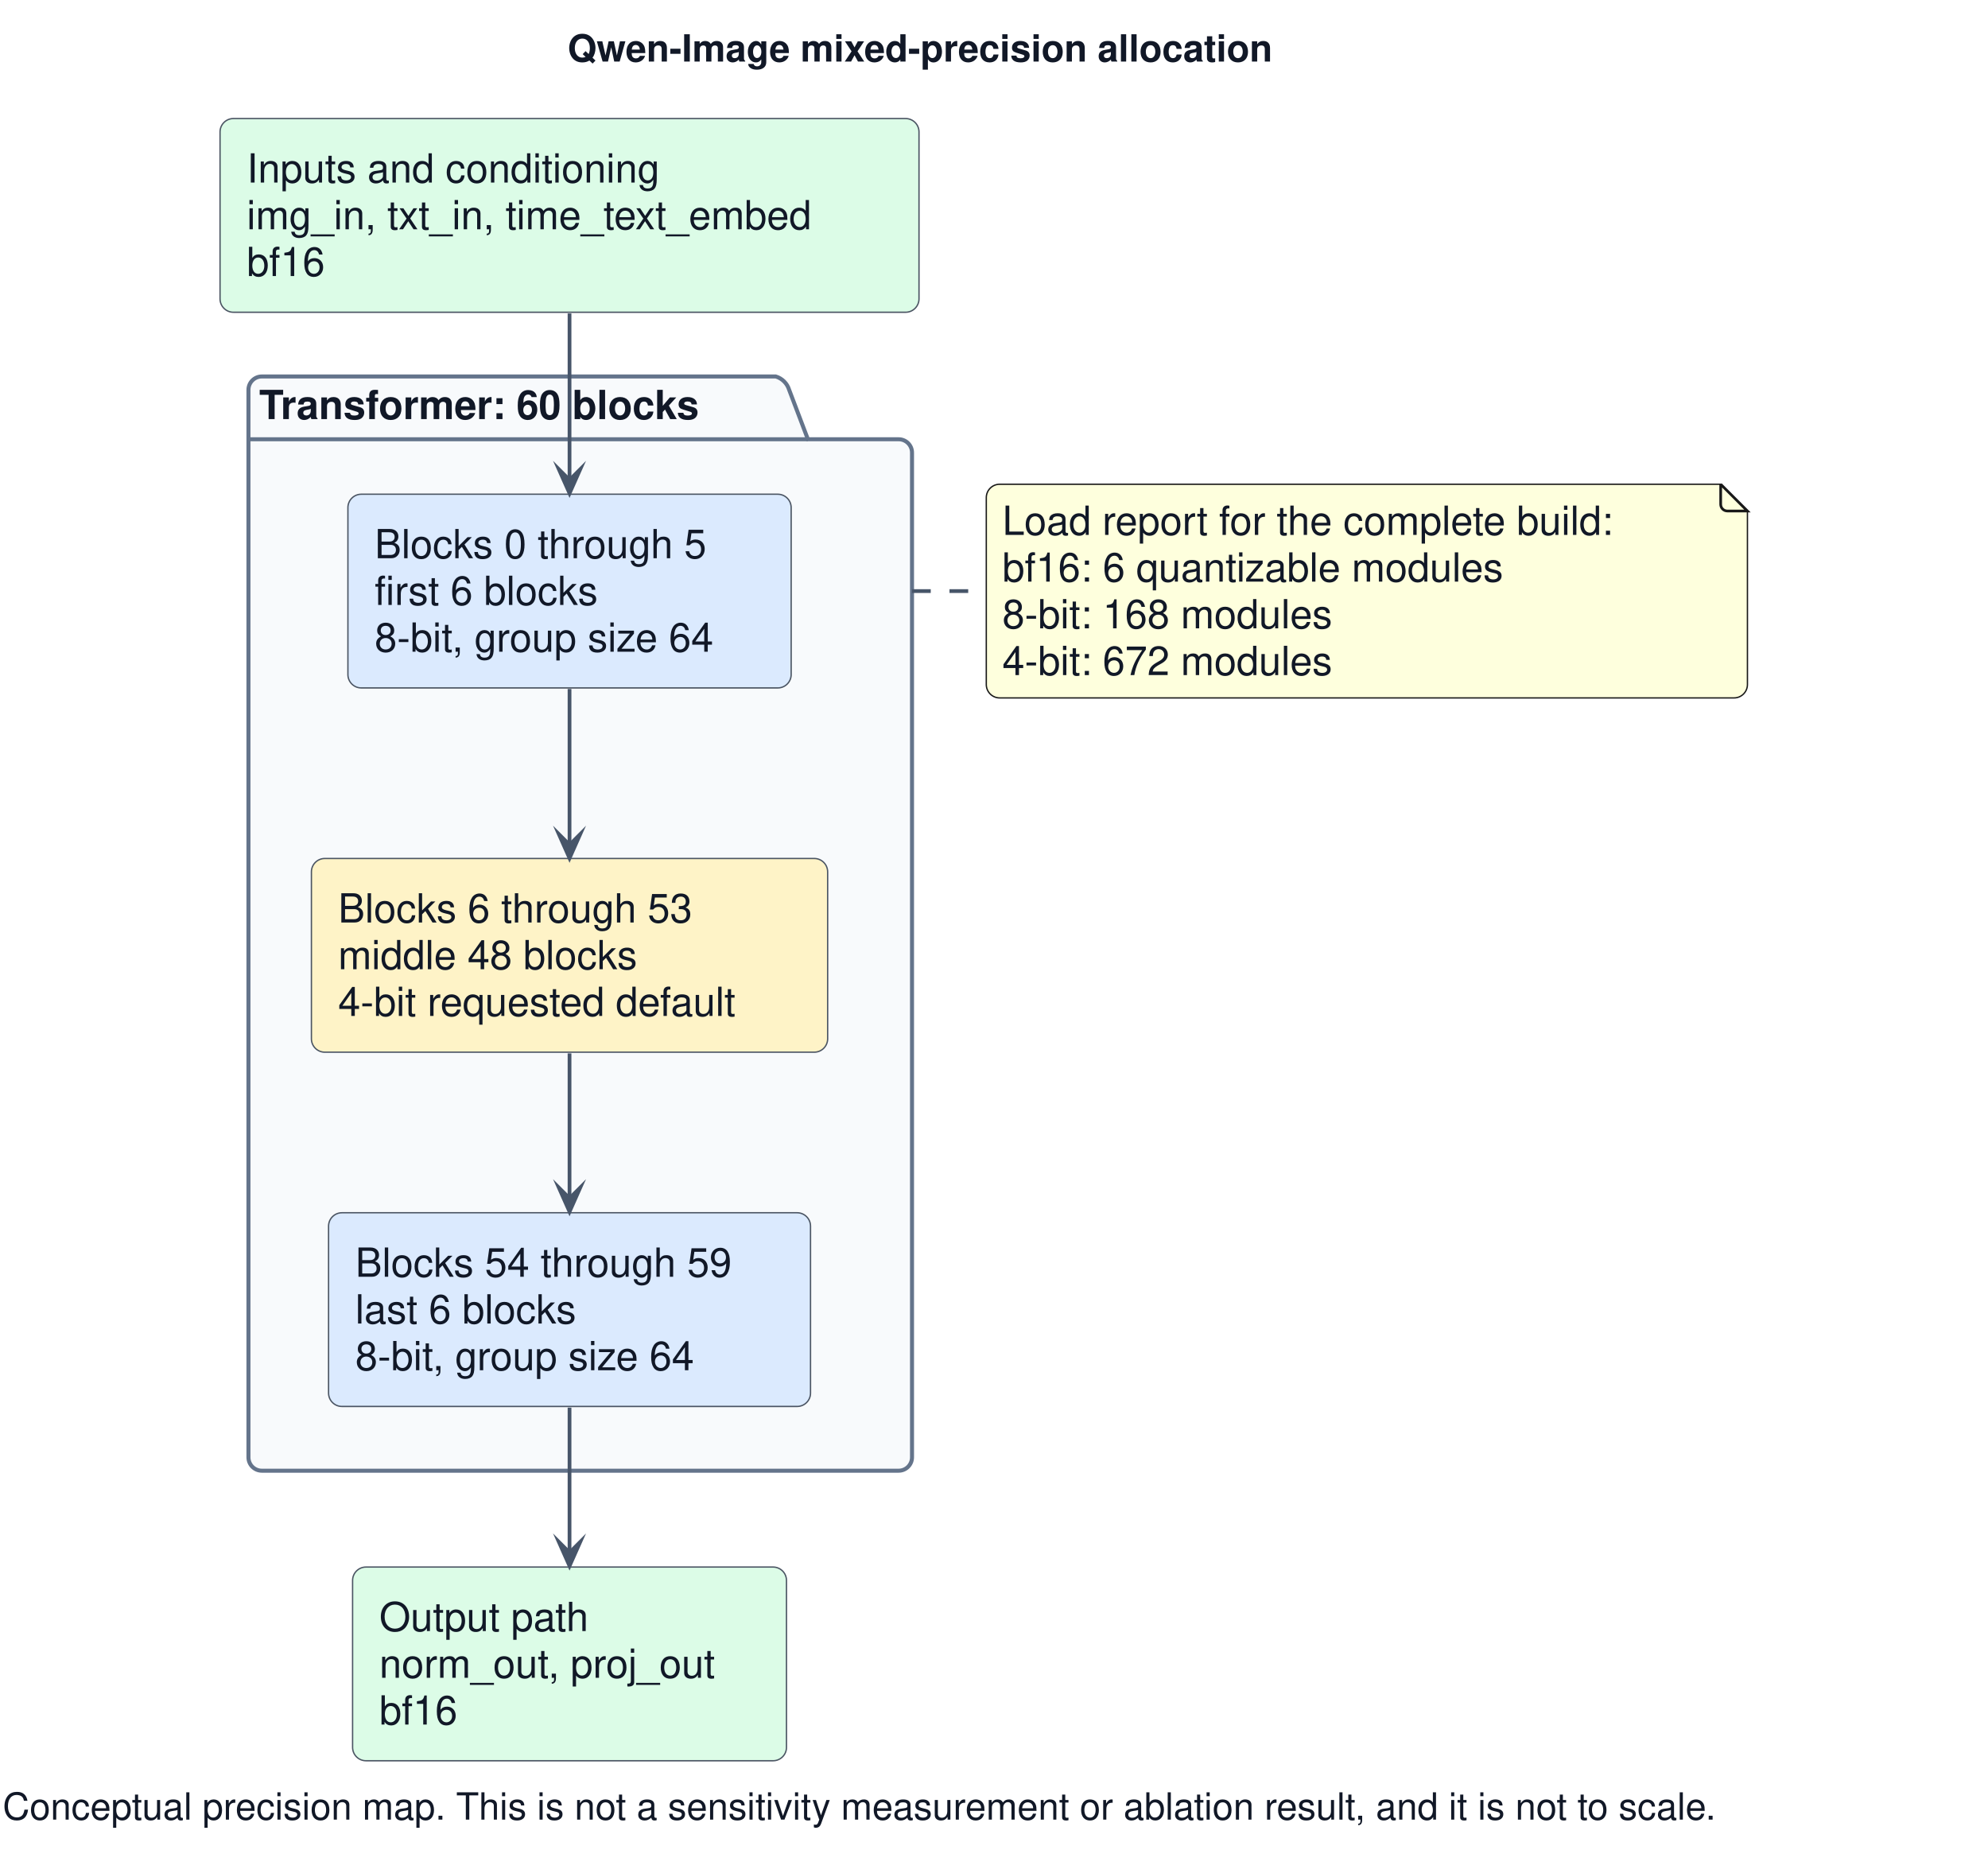
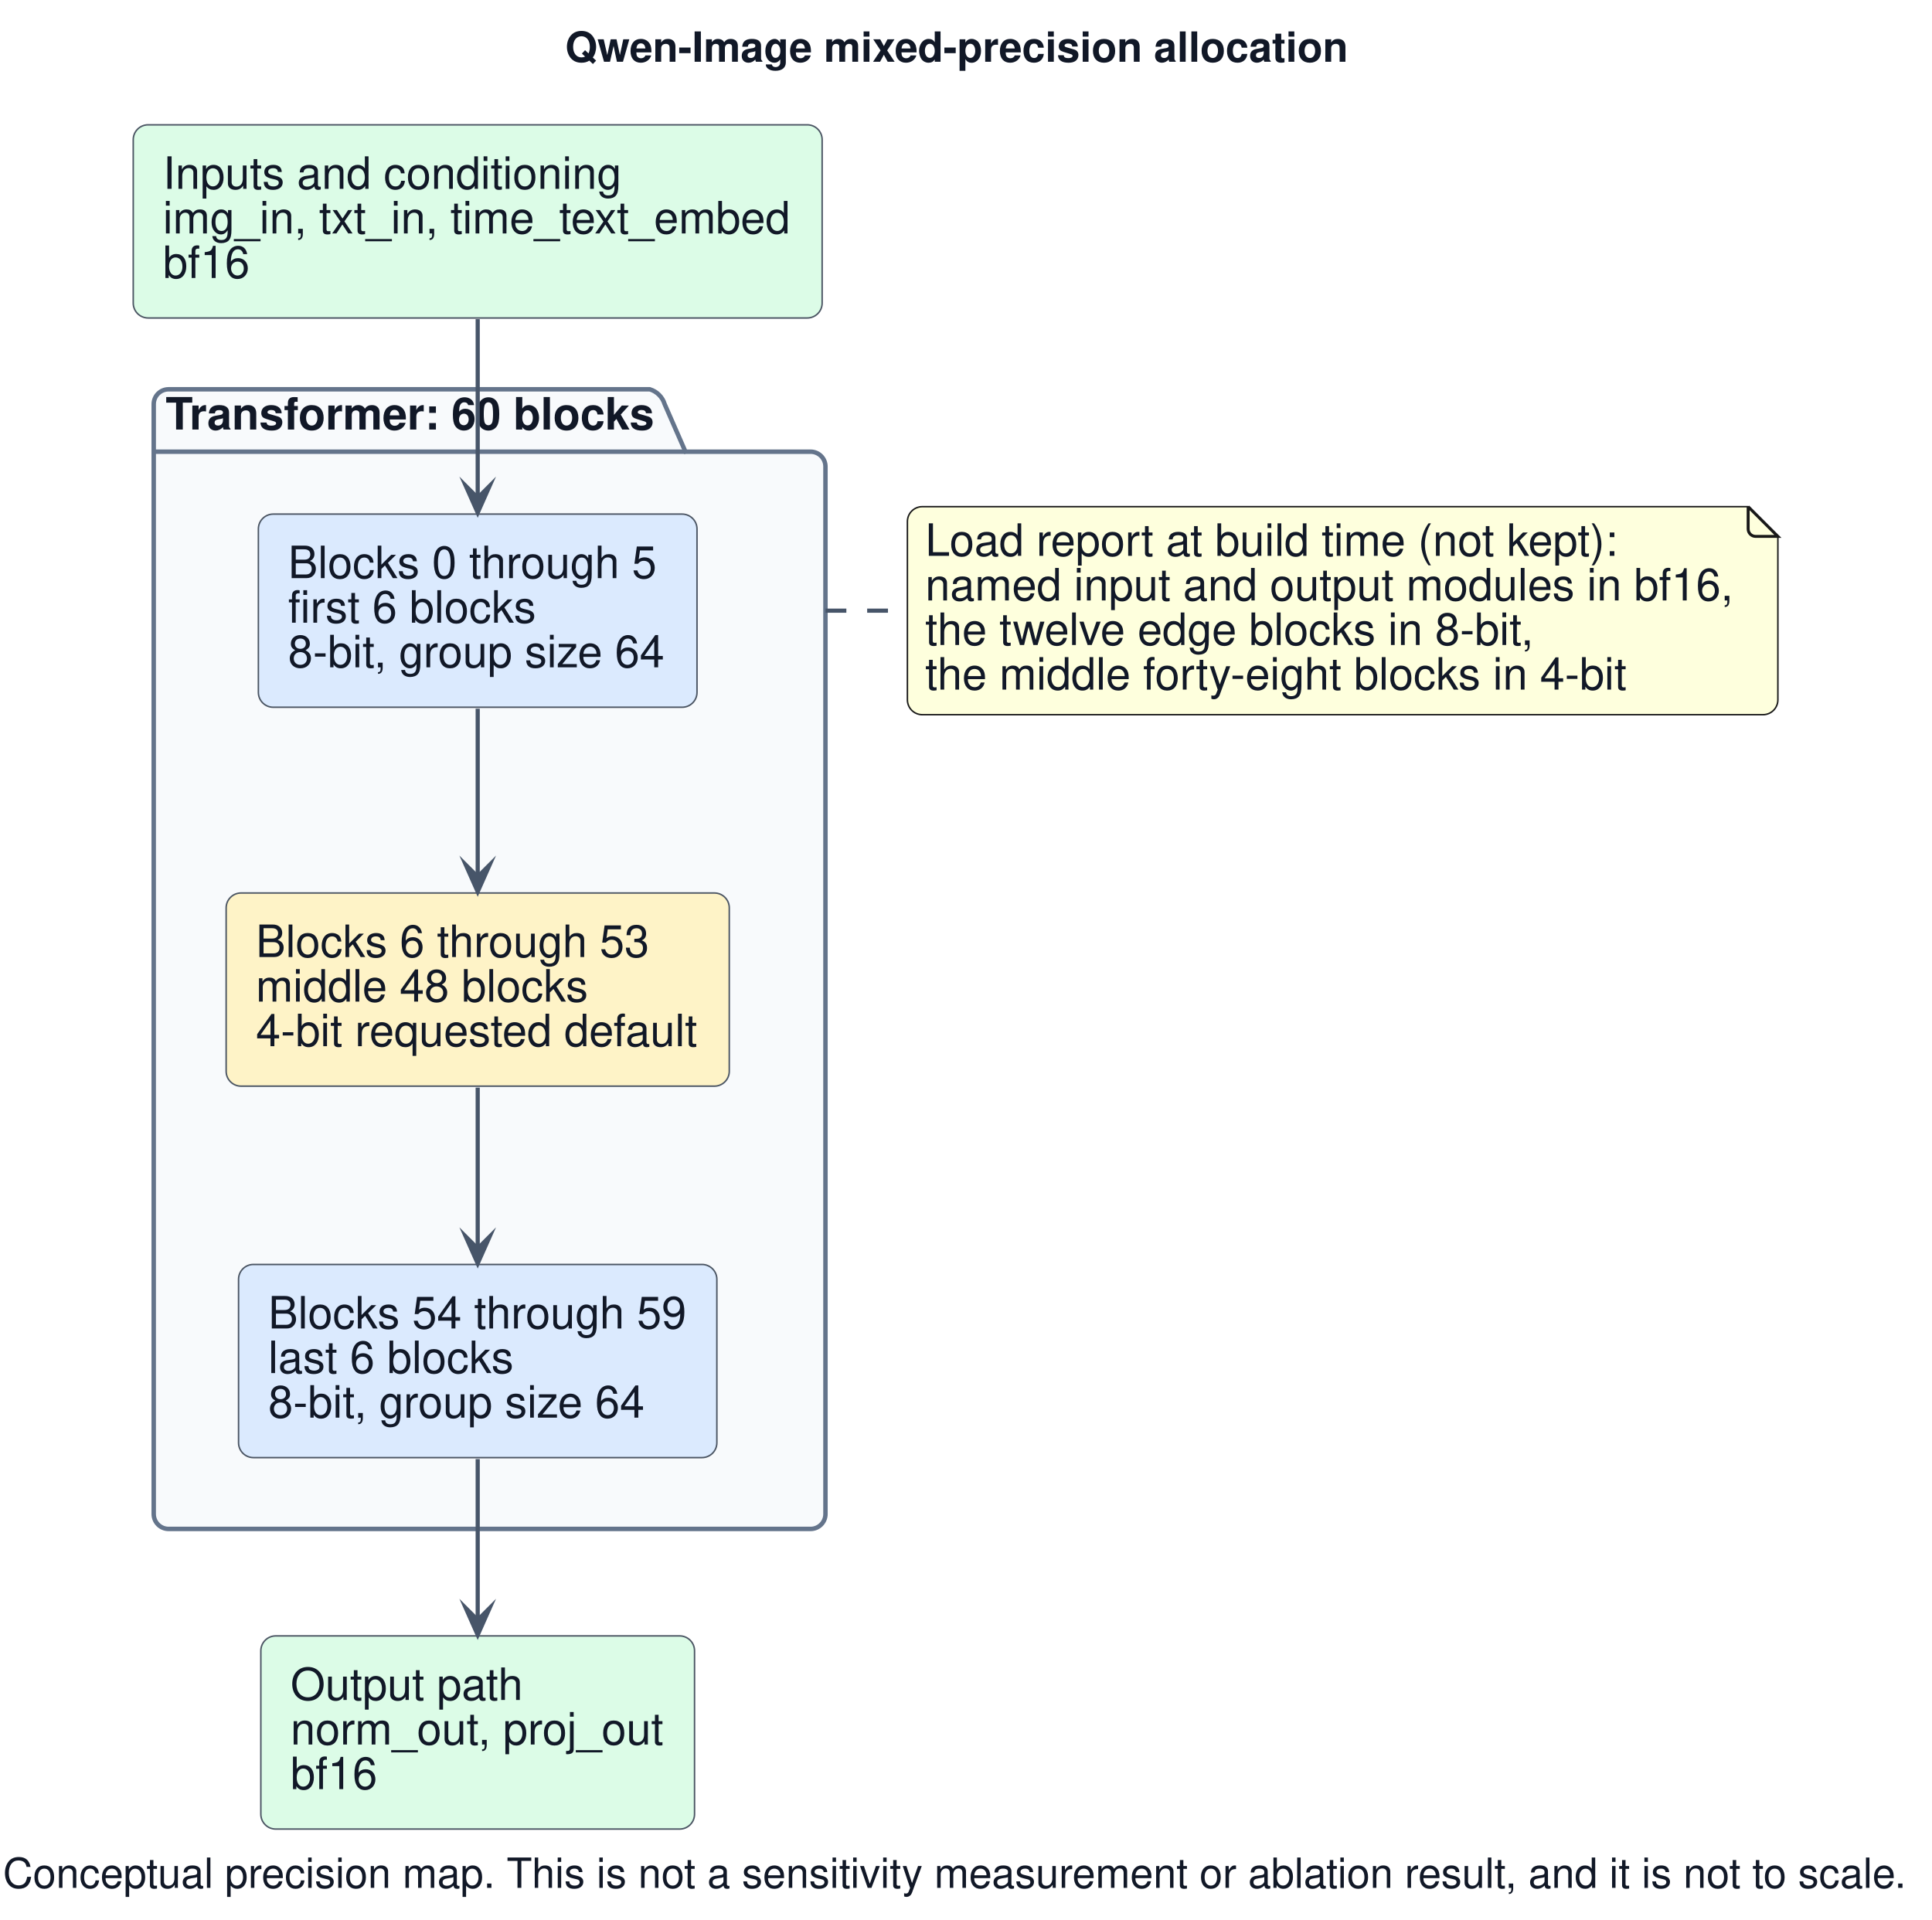
- <svg xmlns="http://www.w3.org/2000/svg" contentStyleType="text/css" data-diagram-type="DESCRIPTION" height="691px" preserveAspectRatio="none" style="width:743px;height:691px;background:#FFFFFF;" version="1.1" viewBox="0 0 743 691" width="743px" zoomAndPan="magnify">
+ <svg xmlns="http://www.w3.org/2000/svg" contentStyleType="text/css" data-diagram-type="DESCRIPTION" height="646px" preserveAspectRatio="none" style="width:650px;height:646px;background:#FFFFFF;" version="1.1" viewBox="0 0 650 646" width="650px" zoomAndPan="magnify">
  <defs />
  <g>
    <g class="title" data-source-line="1">
-       <text fill="#111827" font-family="Helvetica" font-size="14" font-weight="700" lengthAdjust="spacing" textLength="312.081" x="212.125" y="22.995">Qwen-Image mixed-precision allocation</text>
+       <text fill="#111827" font-family="Helvetica" font-size="14" font-weight="700" lengthAdjust="spacing" textLength="263.731" x="190.123" y="20.78">Qwen-Image mixed-precision allocation</text>
    </g>
    <g class="cluster" data-qualified-name="transformer" data-source-line="26" id="ent0002">
-       <path d="M97.858,140.677 L289.942,140.677 A7.5,7.5 0 0 1 294.942,145.677 L301.942,164.138 L335.858,164.138 A5,5 0 0 1 340.858,169.138 L340.858,544.557 A5,5 0 0 1 335.858,549.557 L97.858,549.557 A5,5 0 0 1 92.858,544.557 L92.858,145.677 A5,5 0 0 1 97.858,140.677" fill="#F8FAFC" style="stroke:#64748B;stroke-width:1.5;" />
-       <line style="stroke:#64748B;stroke-width:1.5;" x1="92.858" x2="301.942" y1="164.138" y2="164.138" />
-       <text fill="#111827" font-family="Helvetica" font-size="15" font-weight="700" lengthAdjust="spacing" textLength="196.084" x="96.858" y="156.6">Transformer: 60 blocks</text>
+       <path d="M56.718,131 L218.612,131 A7.5,7.5 0 0 1 223.612,136 L230.612,152 L272.718,152 A5,5 0 0 1 277.718,157 L277.718,509.5 A5,5 0 0 1 272.718,514.5 L56.718,514.5 A5,5 0 0 1 51.718,509.5 L51.718,136 A5,5 0 0 1 56.718,131" fill="#F8FAFC" style="stroke:#64748B;stroke-width:1.5;" />
+       <line style="stroke:#64748B;stroke-width:1.5;" x1="51.718" x2="230.612" y1="152" y2="152" />
+       <text fill="#111827" font-family="Helvetica" font-size="15" font-weight="700" lengthAdjust="spacing" textLength="165.894" x="55.718" y="144.55">Transformer: 60 blocks</text>
    </g>
    <g class="entity" data-qualified-name="transformer.first" data-source-line="27" id="ent0003">
-       <rect fill="#DBEAFE" height="72.383" rx="5" ry="5" style="stroke:#4B5563;stroke-width:0.5;" width="165.664" x="130.028" y="184.677" />
-       <text fill="#111827" font-family="Helvetica" font-size="15" lengthAdjust="spacing" textLength="141.042" x="140.028" y="208.6">Blocks 0 through 5</text>
-       <text fill="#111827" font-family="Helvetica" font-size="15" lengthAdjust="spacing" textLength="96.006" x="140.028" y="226.061">first 6 blocks</text>
-       <text fill="#111827" font-family="Helvetica" font-size="15" lengthAdjust="spacing" textLength="145.664" x="140.028" y="243.522">8-bit, group size 64</text>
+       <rect fill="#DBEAFE" height="65" rx="5" ry="5" style="stroke:#4B5563;stroke-width:0.5;" width="147.573" x="86.928" y="173" />
+       <text fill="#111827" font-family="Helvetica" font-size="15" lengthAdjust="spacing" textLength="124.241" x="96.928" y="194.55">Blocks 0 through 5</text>
+       <text fill="#111827" font-family="Helvetica" font-size="15" lengthAdjust="spacing" textLength="83.357" x="96.928" y="209.55">first 6 blocks</text>
+       <text fill="#111827" font-family="Helvetica" font-size="15" lengthAdjust="spacing" textLength="127.573" x="96.928" y="224.55">8-bit, group size 64</text>
    </g>
    <g class="entity" data-qualified-name="transformer.middle" data-source-line="28" id="ent0004">
-       <rect fill="#FEF3C7" height="72.383" rx="5" ry="5" style="stroke:#4B5563;stroke-width:0.5;" width="192.94" x="116.388" y="320.787" />
-       <text fill="#111827" font-family="Helvetica" font-size="15" lengthAdjust="spacing" textLength="150.586" x="126.388" y="344.71">Blocks 6 through 53</text>
-       <text fill="#111827" font-family="Helvetica" font-size="15" lengthAdjust="spacing" textLength="127.456" x="126.388" y="362.171">middle 48 blocks</text>
-       <text fill="#111827" font-family="Helvetica" font-size="15" lengthAdjust="spacing" textLength="172.94" x="126.388" y="379.632">4-bit requested default</text>
+       <rect fill="#FEF3C7" height="65" rx="5" ry="5" style="stroke:#4B5563;stroke-width:0.5;" width="169.268" x="76.088" y="300.5" />
+       <text fill="#111827" font-family="Helvetica" font-size="15" lengthAdjust="spacing" textLength="132.583" x="86.088" y="322.05">Blocks 6 through 53</text>
+       <text fill="#111827" font-family="Helvetica" font-size="15" lengthAdjust="spacing" textLength="111.724" x="86.088" y="337.05">middle 48 blocks</text>
+       <text fill="#111827" font-family="Helvetica" font-size="15" lengthAdjust="spacing" textLength="149.268" x="86.088" y="352.05">4-bit requested default</text>
    </g>
    <g class="entity" data-qualified-name="transformer.last" data-source-line="29" id="ent0005">
-       <rect fill="#DBEAFE" height="72.383" rx="5" ry="5" style="stroke:#4B5563;stroke-width:0.5;" width="180.129" x="122.798" y="453.167" />
-       <text fill="#111827" font-family="Helvetica" font-size="15" lengthAdjust="spacing" textLength="160.129" x="132.798" y="477.09">Blocks 54 through 59</text>
-       <text fill="#111827" font-family="Helvetica" font-size="15" lengthAdjust="spacing" textLength="93.75" x="132.798" y="494.551">last 6 blocks</text>
-       <text fill="#111827" font-family="Helvetica" font-size="15" lengthAdjust="spacing" textLength="145.664" x="132.798" y="512.012">8-bit, group size 64</text>
+       <rect fill="#DBEAFE" height="65" rx="5" ry="5" style="stroke:#4B5563;stroke-width:0.5;" width="160.925" x="80.258" y="425.5" />
+       <text fill="#111827" font-family="Helvetica" font-size="15" lengthAdjust="spacing" textLength="140.925" x="90.258" y="447.05">Blocks 54 through 59</text>
+       <text fill="#111827" font-family="Helvetica" font-size="15" lengthAdjust="spacing" textLength="82.537" x="90.258" y="462.05">last 6 blocks</text>
+       <text fill="#111827" font-family="Helvetica" font-size="15" lengthAdjust="spacing" textLength="127.573" x="90.258" y="477.05">8-bit, group size 64</text>
    </g>
    <g class="entity" data-qualified-name="inputs" data-source-line="24" id="ent0001">
-       <rect fill="#DCFCE7" height="72.383" rx="5" ry="5" style="stroke:#4B5563;stroke-width:0.5;" width="261.231" x="82.238" y="44.297" />
-       <text fill="#111827" font-family="Helvetica" font-size="15" lengthAdjust="spacing" textLength="176.96" x="92.238" y="68.22">Inputs and conditioning</text>
-       <text fill="#111827" font-family="Helvetica" font-size="15" lengthAdjust="spacing" textLength="241.231" x="92.238" y="85.681">img_in, txt_in, time_text_embed</text>
-       <text fill="#111827" font-family="Helvetica" font-size="15" lengthAdjust="spacing" textLength="33.889" x="92.238" y="103.142">bf16</text>
+       <rect fill="#DCFCE7" height="65" rx="5" ry="5" style="stroke:#4B5563;stroke-width:0.5;" width="231.773" x="44.828" y="42" />
+       <text fill="#111827" font-family="Helvetica" font-size="15" lengthAdjust="spacing" textLength="154.285" x="54.828" y="63.55">Inputs and conditioning</text>
+       <text fill="#111827" font-family="Helvetica" font-size="15" lengthAdjust="spacing" textLength="211.773" x="54.828" y="78.55">img_in, txt_in, time_text_embed</text>
+       <text fill="#111827" font-family="Helvetica" font-size="15" lengthAdjust="spacing" textLength="29.194" x="54.828" y="93.55">bf16</text>
    </g>
    <g class="entity" data-qualified-name="output" data-source-line="35" id="ent0008">
-       <rect fill="#DCFCE7" height="72.383" rx="5" ry="5" style="stroke:#4B5563;stroke-width:0.5;" width="162.163" x="131.778" y="585.557" />
-       <text fill="#111827" font-family="Helvetica" font-size="15" lengthAdjust="spacing" textLength="90.974" x="141.778" y="609.48">Output path</text>
-       <text fill="#111827" font-family="Helvetica" font-size="15" lengthAdjust="spacing" textLength="142.163" x="141.778" y="626.941">norm_out, proj_out</text>
-       <text fill="#111827" font-family="Helvetica" font-size="15" lengthAdjust="spacing" textLength="33.889" x="141.778" y="644.402">bf16</text>
+       <rect fill="#DCFCE7" height="65" rx="5" ry="5" style="stroke:#4B5563;stroke-width:0.5;" width="145.911" x="87.758" y="550.5" />
+       <text fill="#111827" font-family="Helvetica" font-size="15" lengthAdjust="spacing" textLength="78.391" x="97.758" y="572.05">Output path</text>
+       <text fill="#111827" font-family="Helvetica" font-size="15" lengthAdjust="spacing" textLength="125.911" x="97.758" y="587.05">norm_out, proj_out</text>
+       <text fill="#111827" font-family="Helvetica" font-size="15" lengthAdjust="spacing" textLength="29.194" x="97.758" y="602.05">bf16</text>
    </g>
    <g class="entity" data-qualified-name="GMN11" data-source-line="41" id="ent0012">
-       <path d="M368.618,185.947 L368.618,255.791 A5,5 0 0 0 373.618,260.791 L648.092,260.791 A5,5 0 0 0 653.092,255.791 L653.092,190.947 L643.092,180.947 L373.618,180.947 A5,5 0 0 0 368.618,185.947" fill="#FEFFDD" style="stroke:#181818;stroke-width:0.5;" />
-       <path d="M643.092,180.947 L643.092,188.447 A2.5,2.5 0 0 0 645.592,190.947 L653.092,190.947 L643.092,180.947" fill="#FEFFDD" style="stroke:#181818;stroke-width:1;" />
-       <text fill="#111827" font-family="Helvetica" font-size="15" lengthAdjust="spacing" textLength="263.474" x="374.618" y="199.87">Load report for the complete build:</text>
-       <text fill="#111827" font-family="Helvetica" font-size="15" lengthAdjust="spacing" textLength="214.578" x="374.618" y="217.331">bf16: 6 quantizable modules</text>
-       <text fill="#111827" font-family="Helvetica" font-size="15" lengthAdjust="spacing" textLength="141.775" x="374.618" y="234.792">8-bit: 168 modules</text>
-       <text fill="#111827" font-family="Helvetica" font-size="15" lengthAdjust="spacing" textLength="141.775" x="374.618" y="252.253">4-bit: 672 modules</text>
+       <path d="M305.288,175.5 L305.288,235.5 A5,5 0 0 0 310.288,240.5 L593.149,240.5 A5,5 0 0 0 598.149,235.5 L598.149,180.5 L588.149,170.5 L310.288,170.5 A5,5 0 0 0 305.288,175.5" fill="#FEFFDD" style="stroke:#181818;stroke-width:0.5;" />
+       <path d="M588.149,170.5 L588.149,178 A2.5,2.5 0 0 0 590.649,180.5 L598.149,180.5 L588.149,170.5" fill="#FEFFDD" style="stroke:#181818;stroke-width:1;" />
+       <text fill="#111827" font-family="Helvetica" font-size="15" lengthAdjust="spacing" textLength="233.459" x="311.288" y="187.05">Load report at build time (not kept):</text>
+       <text fill="#111827" font-family="Helvetica" font-size="15" lengthAdjust="spacing" textLength="271.86" x="311.288" y="202.05">named input and output modules in bf16,</text>
+       <text fill="#111827" font-family="Helvetica" font-size="15" lengthAdjust="spacing" textLength="205.115" x="311.288" y="217.05">the twelve edge blocks in 8-bit,</text>
+       <text fill="#111827" font-family="Helvetica" font-size="15" lengthAdjust="spacing" textLength="235.942" x="311.288" y="232.05">the middle forty-eight blocks in 4-bit</text>
    </g>
    <g class="link" data-entity-1="ent0003" data-entity-2="ent0004" data-link-type="dependency" data-source-line="31" id="lnk6">
-       <path d="M212.858,257.457 C212.858,277.007 212.858,296.187 212.858,315.687" fill="none" id="first-to-middle" style="stroke:#475569;stroke-width:1.4;" />
-       <polygon fill="#475569" points="212.858,320.687,216.858,311.687,212.858,315.687,208.858,311.687,212.858,320.687" style="stroke:#475569;stroke-width:1.4;stroke-linejoin:miter;stroke-miterlimit:10;" />
+       <path d="M160.718,238.49 C160.718,257.38 160.718,276.19 160.718,295.06" fill="none" id="first-to-middle" style="stroke:#475569;stroke-width:1.4;" />
+       <polygon fill="#475569" points="160.718,300.06,164.718,291.06,160.718,295.06,156.718,291.06,160.718,300.06" style="stroke:#475569;stroke-width:1.4;stroke-linejoin:miter;stroke-miterlimit:10;" />
    </g>
    <g class="link" data-entity-1="ent0004" data-entity-2="ent0005" data-link-type="dependency" data-source-line="32" id="lnk7">
-       <path d="M212.858,393.607 C212.858,412.007 212.858,429.387 212.858,447.777" fill="none" id="middle-to-last" style="stroke:#475569;stroke-width:1.4;" />
-       <polygon fill="#475569" points="212.858,452.777,216.858,443.777,212.858,447.777,208.858,443.777,212.858,452.777" style="stroke:#475569;stroke-width:1.4;stroke-linejoin:miter;stroke-miterlimit:10;" />
+       <path d="M160.718,366 C160.718,384.22 160.718,401.97 160.718,420.16" fill="none" id="middle-to-last" style="stroke:#475569;stroke-width:1.4;" />
+       <polygon fill="#475569" points="160.718,425.16,164.718,416.16,160.718,420.16,156.718,416.16,160.718,425.16" style="stroke:#475569;stroke-width:1.4;stroke-linejoin:miter;stroke-miterlimit:10;" />
    </g>
    <g class="link" data-entity-1="ent0001" data-entity-2="ent0003" data-link-type="dependency" data-source-line="37" id="lnk9">
-       <path d="M212.858,117.117 C212.858,137.777 212.858,158.707 212.858,179.347" fill="none" id="inputs-to-first" style="stroke:#475569;stroke-width:1.4;" />
-       <polygon fill="#475569" points="212.858,184.347,216.858,175.347,212.858,179.347,208.858,175.347,212.858,184.347" style="stroke:#475569;stroke-width:1.4;stroke-linejoin:miter;stroke-miterlimit:10;" />
+       <path d="M160.718,107.39 C160.718,127.23 160.718,147.67 160.718,167.53" fill="none" id="inputs-to-first" style="stroke:#475569;stroke-width:1.4;" />
+       <polygon fill="#475569" points="160.718,172.53,164.718,163.53,160.718,167.53,156.718,163.53,160.718,172.53" style="stroke:#475569;stroke-width:1.4;stroke-linejoin:miter;stroke-miterlimit:10;" />
    </g>
    <g class="link" data-entity-1="ent0005" data-entity-2="ent0008" data-link-type="dependency" data-source-line="38" id="lnk10">
-       <path d="M212.858,525.987 C212.858,544.387 212.858,561.767 212.858,580.157" fill="none" id="last-to-output" style="stroke:#475569;stroke-width:1.4;" />
-       <polygon fill="#475569" points="212.858,585.157,216.858,576.157,212.858,580.157,208.858,576.157,212.858,585.157" style="stroke:#475569;stroke-width:1.4;stroke-linejoin:miter;stroke-miterlimit:10;" />
+       <path d="M160.718,491 C160.718,509.22 160.718,526.97 160.718,545.16" fill="none" id="last-to-output" style="stroke:#475569;stroke-width:1.4;" />
+       <polygon fill="#475569" points="160.718,550.16,164.718,541.16,160.718,545.16,156.718,541.16,160.718,550.16" style="stroke:#475569;stroke-width:1.4;stroke-linejoin:miter;stroke-miterlimit:10;" />
    </g>
    <g class="link" data-entity-1="ent0002" data-entity-2="ent0012" data-link-type="association" data-source-line="41" id="lnk13">
-       <path d="M340.861,220.867 C340.951,220.867 341.041,220.867 341.131,220.867 C341.492,220.867 341.853,220.867 342.213,220.867 C345.098,220.867 347.984,220.867 350.869,220.867 C356.64,220.867 362.413,220.867 368.188,220.867" fill="none" id="transformer-GMN11" style="stroke:#475569;stroke-width:1.4;stroke-dasharray:7,7;" />
+       <path d="M277.749,205.5 C277.839,205.5 277.929,205.5 278.02,205.5 C278.381,205.5 278.743,205.5 279.104,205.5 C281.996,205.5 284.887,205.5 287.778,205.5 C293.561,205.5 299.343,205.5 305.128,205.5" fill="none" id="transformer-GMN11" style="stroke:#475569;stroke-width:1.4;stroke-dasharray:7,7;" />
    </g>
    <g class="caption" data-source-line="47">
-       <text fill="#111827" font-family="Helvetica" font-size="14" lengthAdjust="spacing" textLength="734.33" x="1" y="679.935">Conceptual precision map. This is not a sensitivity measurement or ablation result, and it is not to scale.</text>
+       <text fill="#111827" font-family="Helvetica" font-size="14" lengthAdjust="spacing" textLength="641.977" x="1" y="635.28">Conceptual precision map. This is not a sensitivity measurement or ablation result, and it is not to scale.</text>
    </g>
  </g>
</svg>
